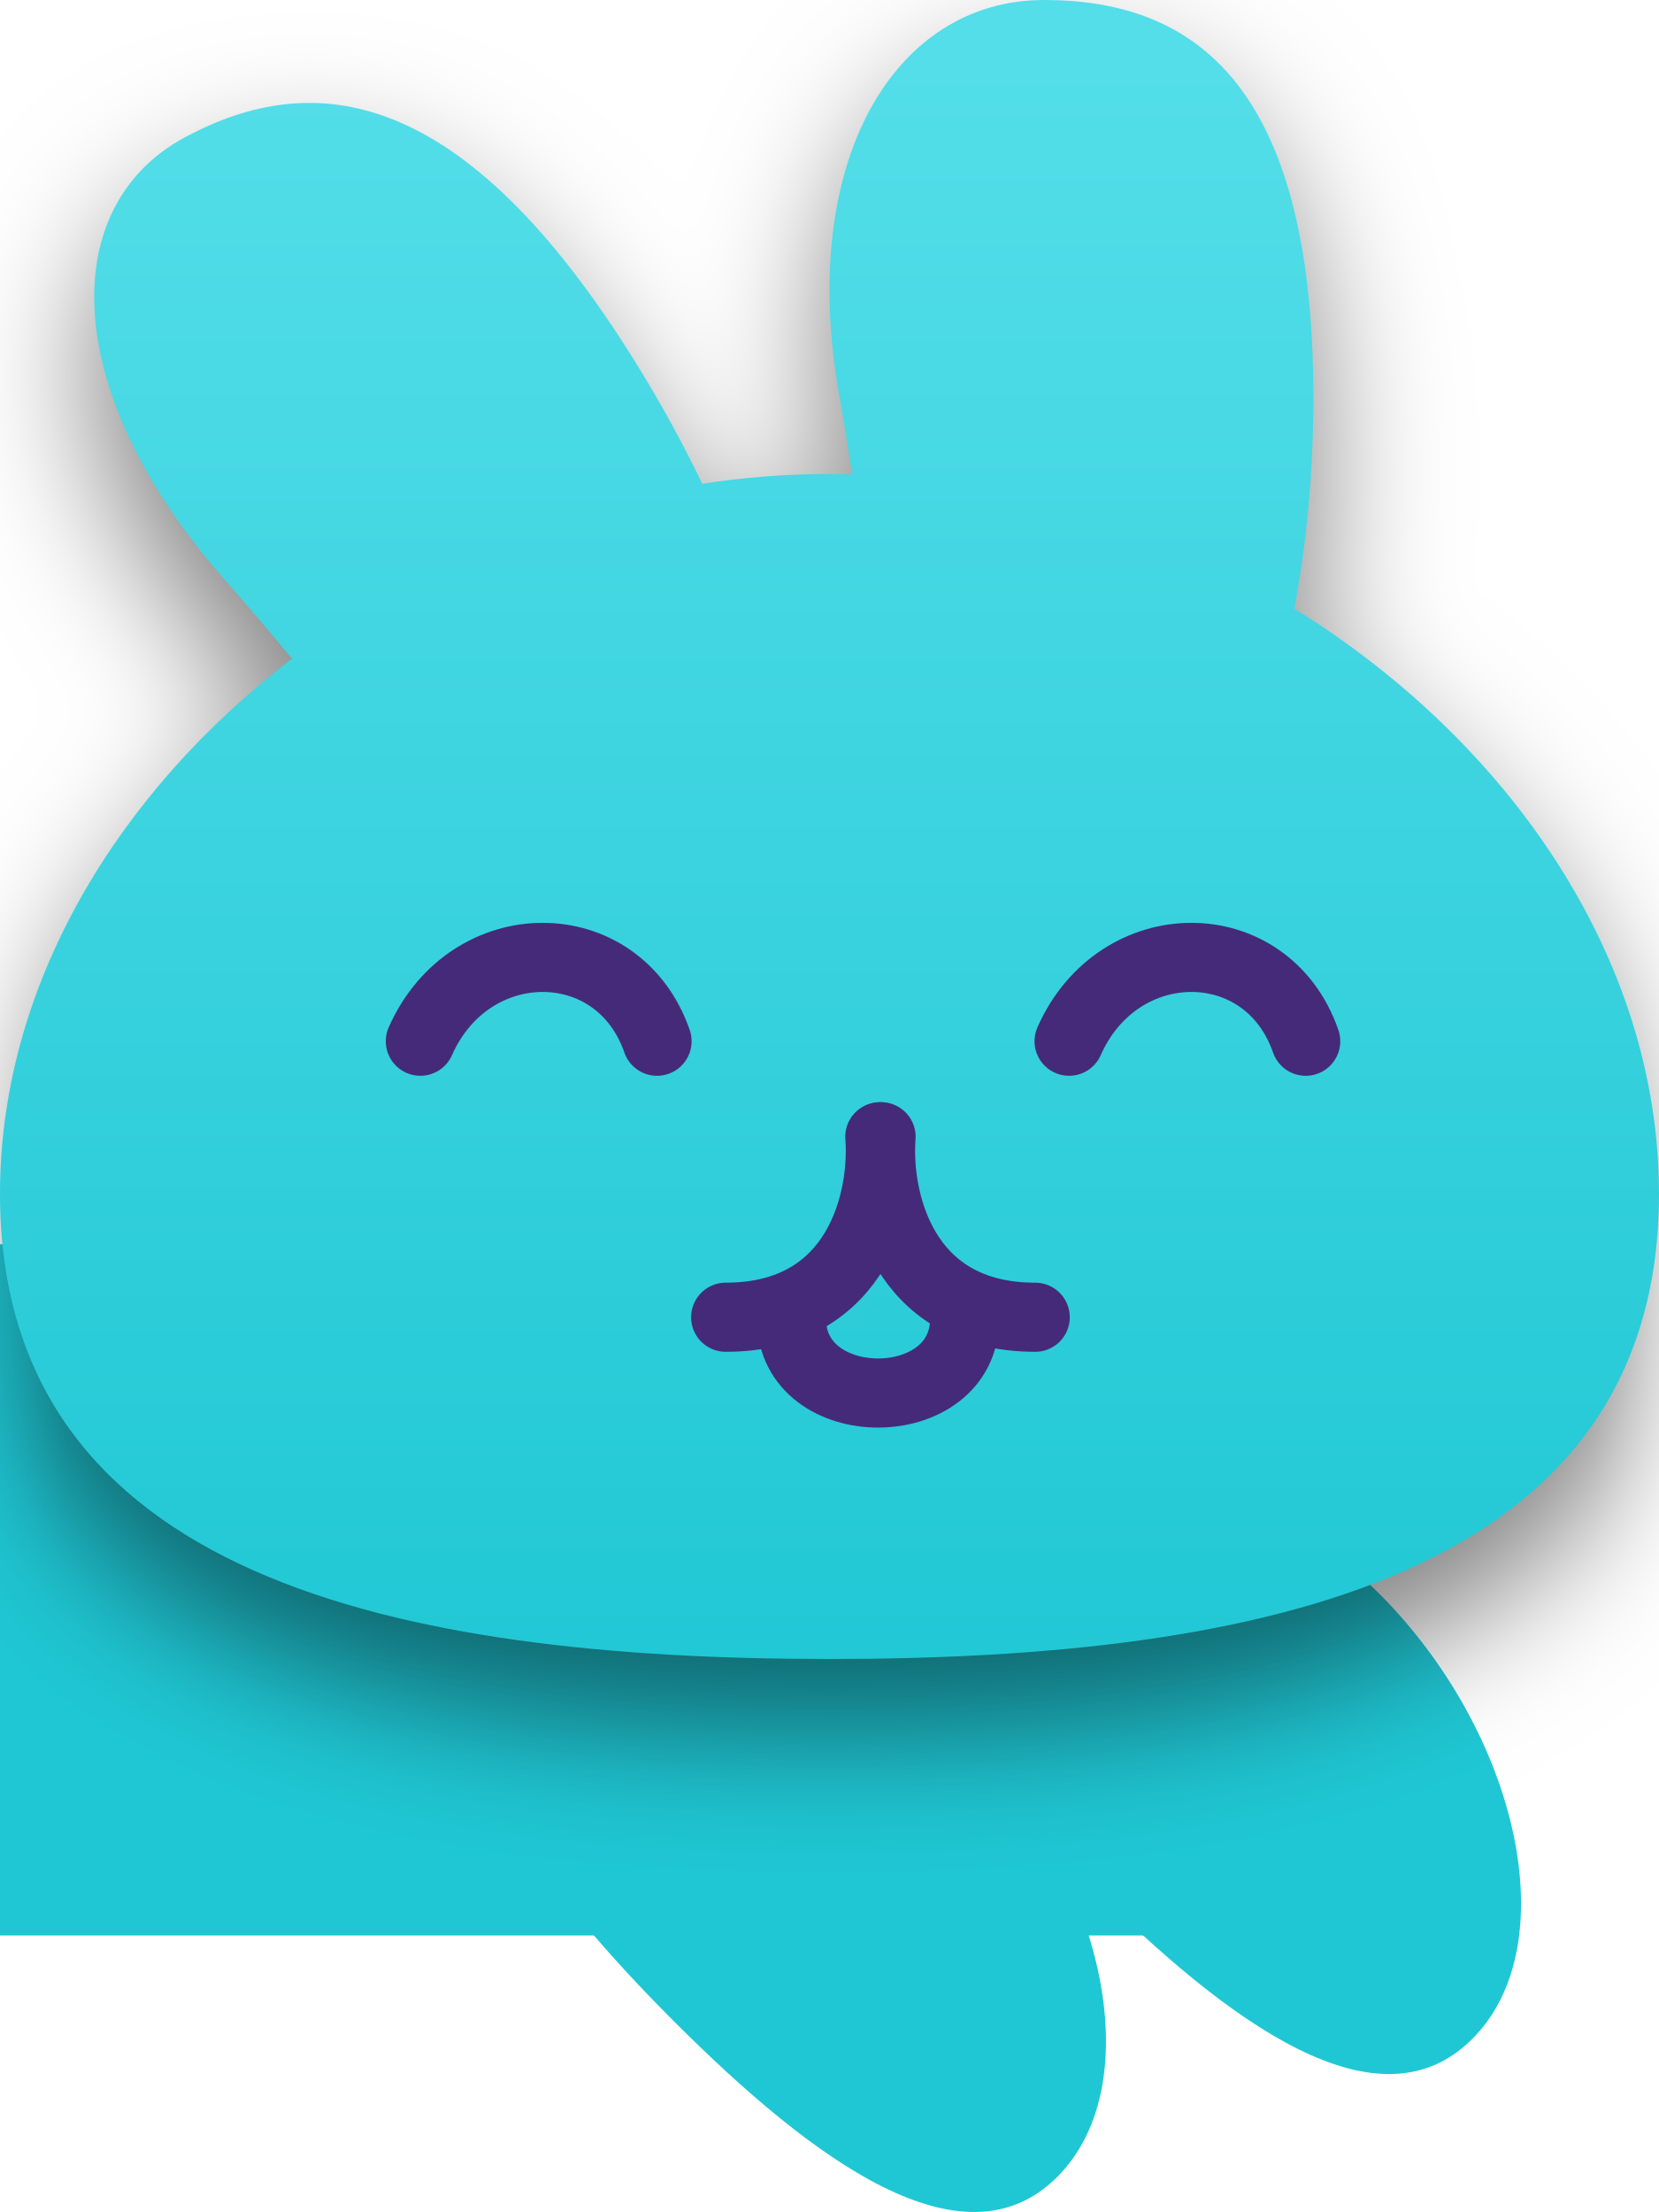
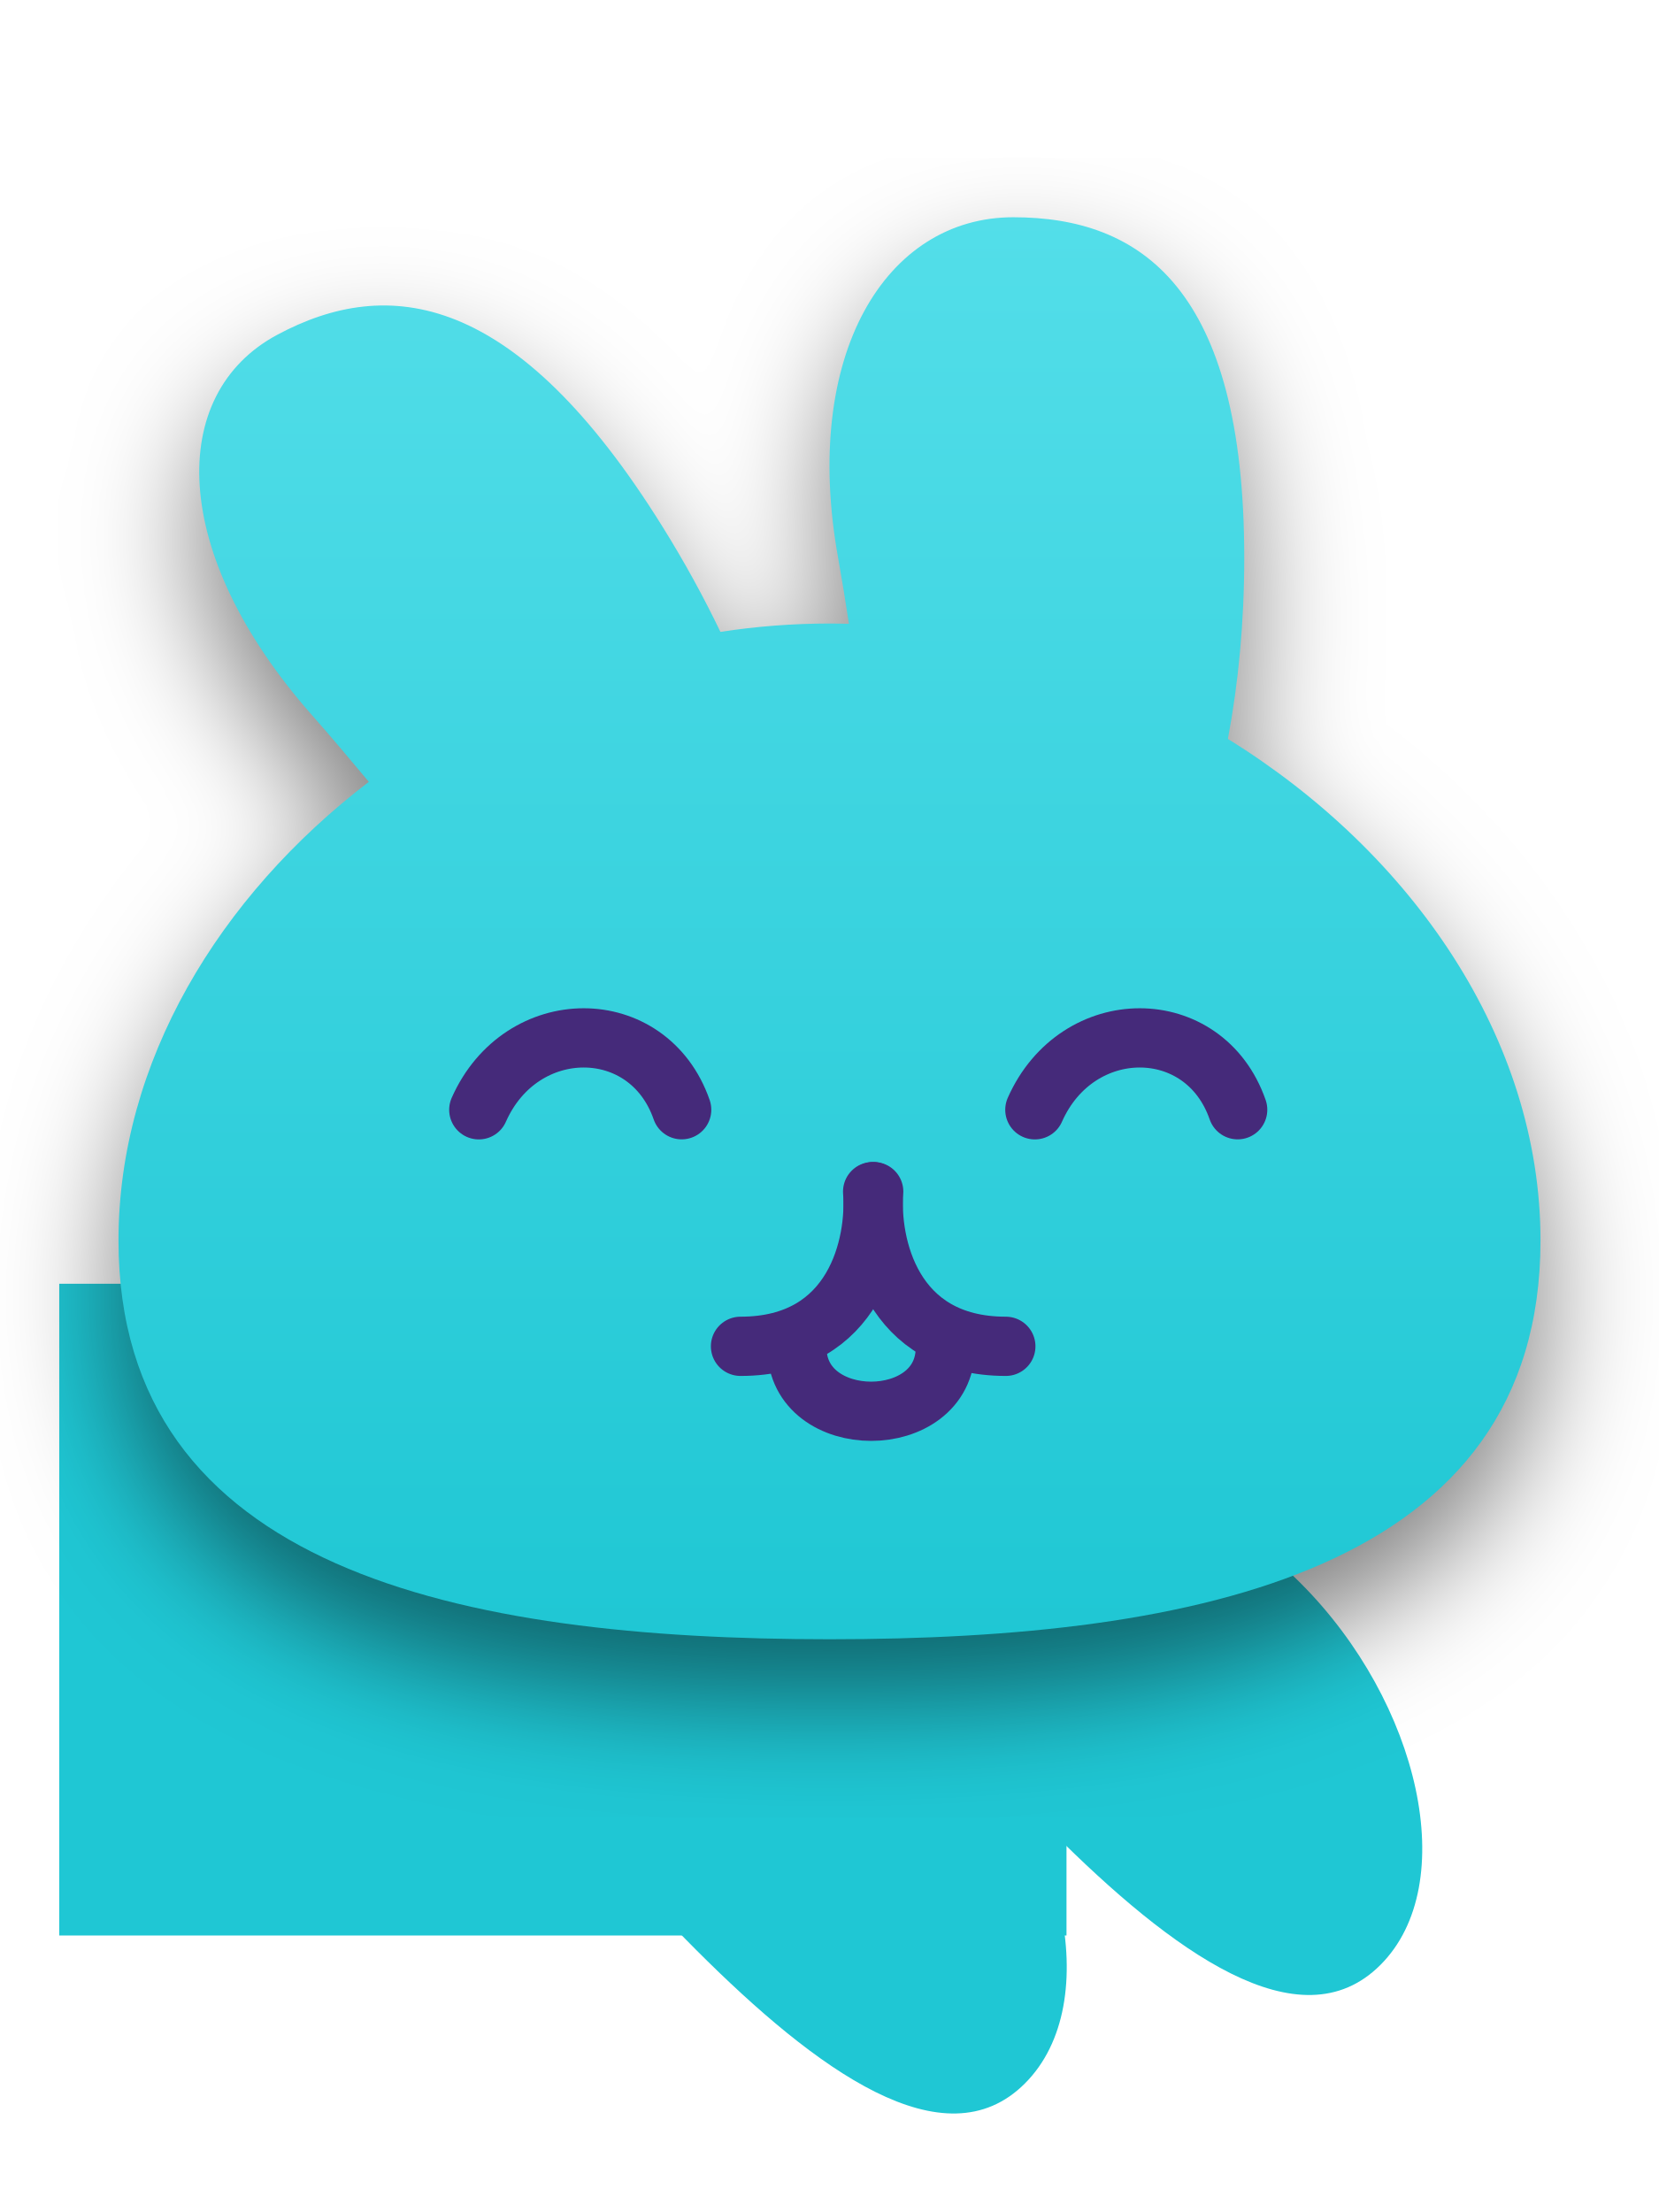
- <svg xmlns="http://www.w3.org/2000/svg" width="24" height="32" viewBox="0 0 24 32" fill="none">
-   <rect y="18" width="17" height="10" fill="#1FC7D4" />
-   <path d="M7.507 23.706C6.147 25.066 7.738 27.229 9.754 29.246C11.771 31.262 13.934 32.853 15.294 31.493C16.654 30.133 15.964 27.069 13.947 25.052C11.931 23.036 8.867 22.346 7.507 23.706Z" fill="#1FC7D4" />
-   <path d="M13.507 21.706C12.146 23.067 13.738 25.231 15.755 27.249C17.773 29.267 19.938 30.858 21.298 29.497C22.659 28.137 21.968 25.071 19.951 23.053C17.933 21.036 14.868 20.345 13.507 21.706Z" fill="#1FC7D4" />
+ <svg xmlns="http://www.w3.org/2000/svg" width="24" height="32" viewBox="0 0 28 32" fill="none">
+   <rect x="1" y="19" width="17" height="11" fill="#1FC7D4" />
+   <path d="M9.507 24.706C8.146 26.067 9.738 28.231 11.755 30.249C13.773 32.267 15.938 33.858 17.298 32.497C18.659 31.137 17.968 28.071 15.951 26.053C13.933 24.036 10.868 23.345 9.507 24.706Z" fill="#1FC7D4" />
+   <path d="M15.507 22.706C14.146 24.067 15.738 26.231 17.756 28.249C19.773 30.267 21.938 31.858 23.298 30.497C24.659 29.137 23.968 26.071 21.951 24.053C19.933 22.036 16.868 21.345 15.507 22.706Z" fill="#1FC7D4" />
  <g filter="url(#filter0_d)">
-     <path fill-rule="evenodd" clip-rule="evenodd" d="M12.146 5.752C12.21 6.109 12.27 6.481 12.328 6.862C12.219 6.859 12.11 6.857 12 6.857C11.38 6.857 10.765 6.905 10.159 6.998C9.879 6.415 9.555 5.822 9.187 5.231C6.699 1.229 4.538 0.987 2.679 1.984C0.819 2.981 0.856 5.676 3.267 8.405C3.581 8.761 3.901 9.14 4.225 9.529C1.69 11.466 0 14.264 0 17.27C0 22.829 5.785 24 12 24C18.215 24 24 22.829 24 17.27C24 13.866 21.832 10.727 18.724 8.805C18.902 7.86 19 6.83 19 5.752C19 1.196 17.255 0 15.102 0C12.95 0 11.526 2.318 12.146 5.752Z" fill="url(#paint0_linear)" />
+     <path fill-rule="evenodd" clip-rule="evenodd" d="M14.146 6.752C14.21 7.109 14.27 7.481 14.328 7.862C14.219 7.859 14.11 7.857 14 7.857C13.38 7.857 12.765 7.905 12.159 7.998C11.879 7.415 11.555 6.822 11.187 6.231C8.699 2.229 6.538 1.987 4.679 2.984C2.819 3.981 2.856 6.676 5.267 9.405C5.581 9.761 5.901 10.14 6.225 10.529C3.69 12.466 2 15.264 2 18.27C2 23.829 7.785 25 14 25C20.215 25 26 23.829 26 18.27C26 14.866 23.832 11.727 20.724 9.805C20.902 8.86 21 7.83 21 6.752C21 2.196 19.255 1 17.102 1C14.95 1 13.526 3.318 14.146 6.752Z" fill="url(#paint0_linear)" />
  </g>
-   <path d="M9.505 15.063C8.944 13.446 6.797 13.446 6.081 15.063" stroke="#452A7A" stroke-linecap="round" />
-   <path d="M18.889 15.063C18.328 13.446 16.182 13.446 15.466 15.063" stroke="#452A7A" stroke-linecap="round" />
-   <path d="M12.728 16.445C12.796 17.315 12.445 19.056 10.498 19.056" stroke="#452A7A" stroke-linecap="round" />
-   <path d="M12.746 16.445C12.678 17.315 13.03 19.056 14.976 19.056" stroke="#452A7A" stroke-linecap="round" />
-   <path d="M11.45 19.079C11.45 20.51 13.955 20.51 13.955 19.079" stroke="#452A7A" stroke-linecap="round" />
+   <path d="M11.505 16.063C10.944 14.446 8.797 14.446 8.081 16.064" stroke="#452A7A" stroke-linecap="round" />
+   <path d="M20.889 16.063C20.328 14.446 18.182 14.446 17.466 16.064" stroke="#452A7A" stroke-linecap="round" />
+   <path d="M14.728 17.445C14.796 18.315 14.445 20.056 12.498 20.056" stroke="#452A7A" stroke-linecap="round" />
+   <path d="M14.746 17.445C14.678 18.315 15.03 20.056 16.976 20.056" stroke="#452A7A" stroke-linecap="round" />
+   <path d="M13.45 20.079C13.45 21.51 15.955 21.51 15.955 20.079" stroke="#452A7A" stroke-linecap="round" />
  <defs>
    <filter id="filter0_d" x="0" y="0" width="28" height="28" filterUnits="userSpaceOnUse" color-interpolation-filters="sRGB">
      <feFlood flood-opacity="0" result="BackgroundImageFix" />
      <feColorMatrix in="SourceAlpha" type="matrix" values="0 0 0 0 0 0 0 0 0 0 0 0 0 0 0 0 0 0 127 0" />
      <feOffset dy="1" />
      <feGaussianBlur stdDeviation="1" />
      <feColorMatrix type="matrix" values="0 0 0 0 0 0 0 0 0 0 0 0 0 0 0 0 0 0 0.5 0" />
      <feBlend mode="normal" in2="BackgroundImageFix" result="effect1_dropShadow" />
      <feBlend mode="normal" in="SourceGraphic" in2="effect1_dropShadow" result="shape" />
    </filter>
    <linearGradient id="paint0_linear" x1="14" y1="1" x2="14" y2="25" gradientUnits="userSpaceOnUse">
      <stop stop-color="#53DEE9" />
      <stop offset="1" stop-color="#1FC7D4" />
    </linearGradient>
  </defs>
</svg>
